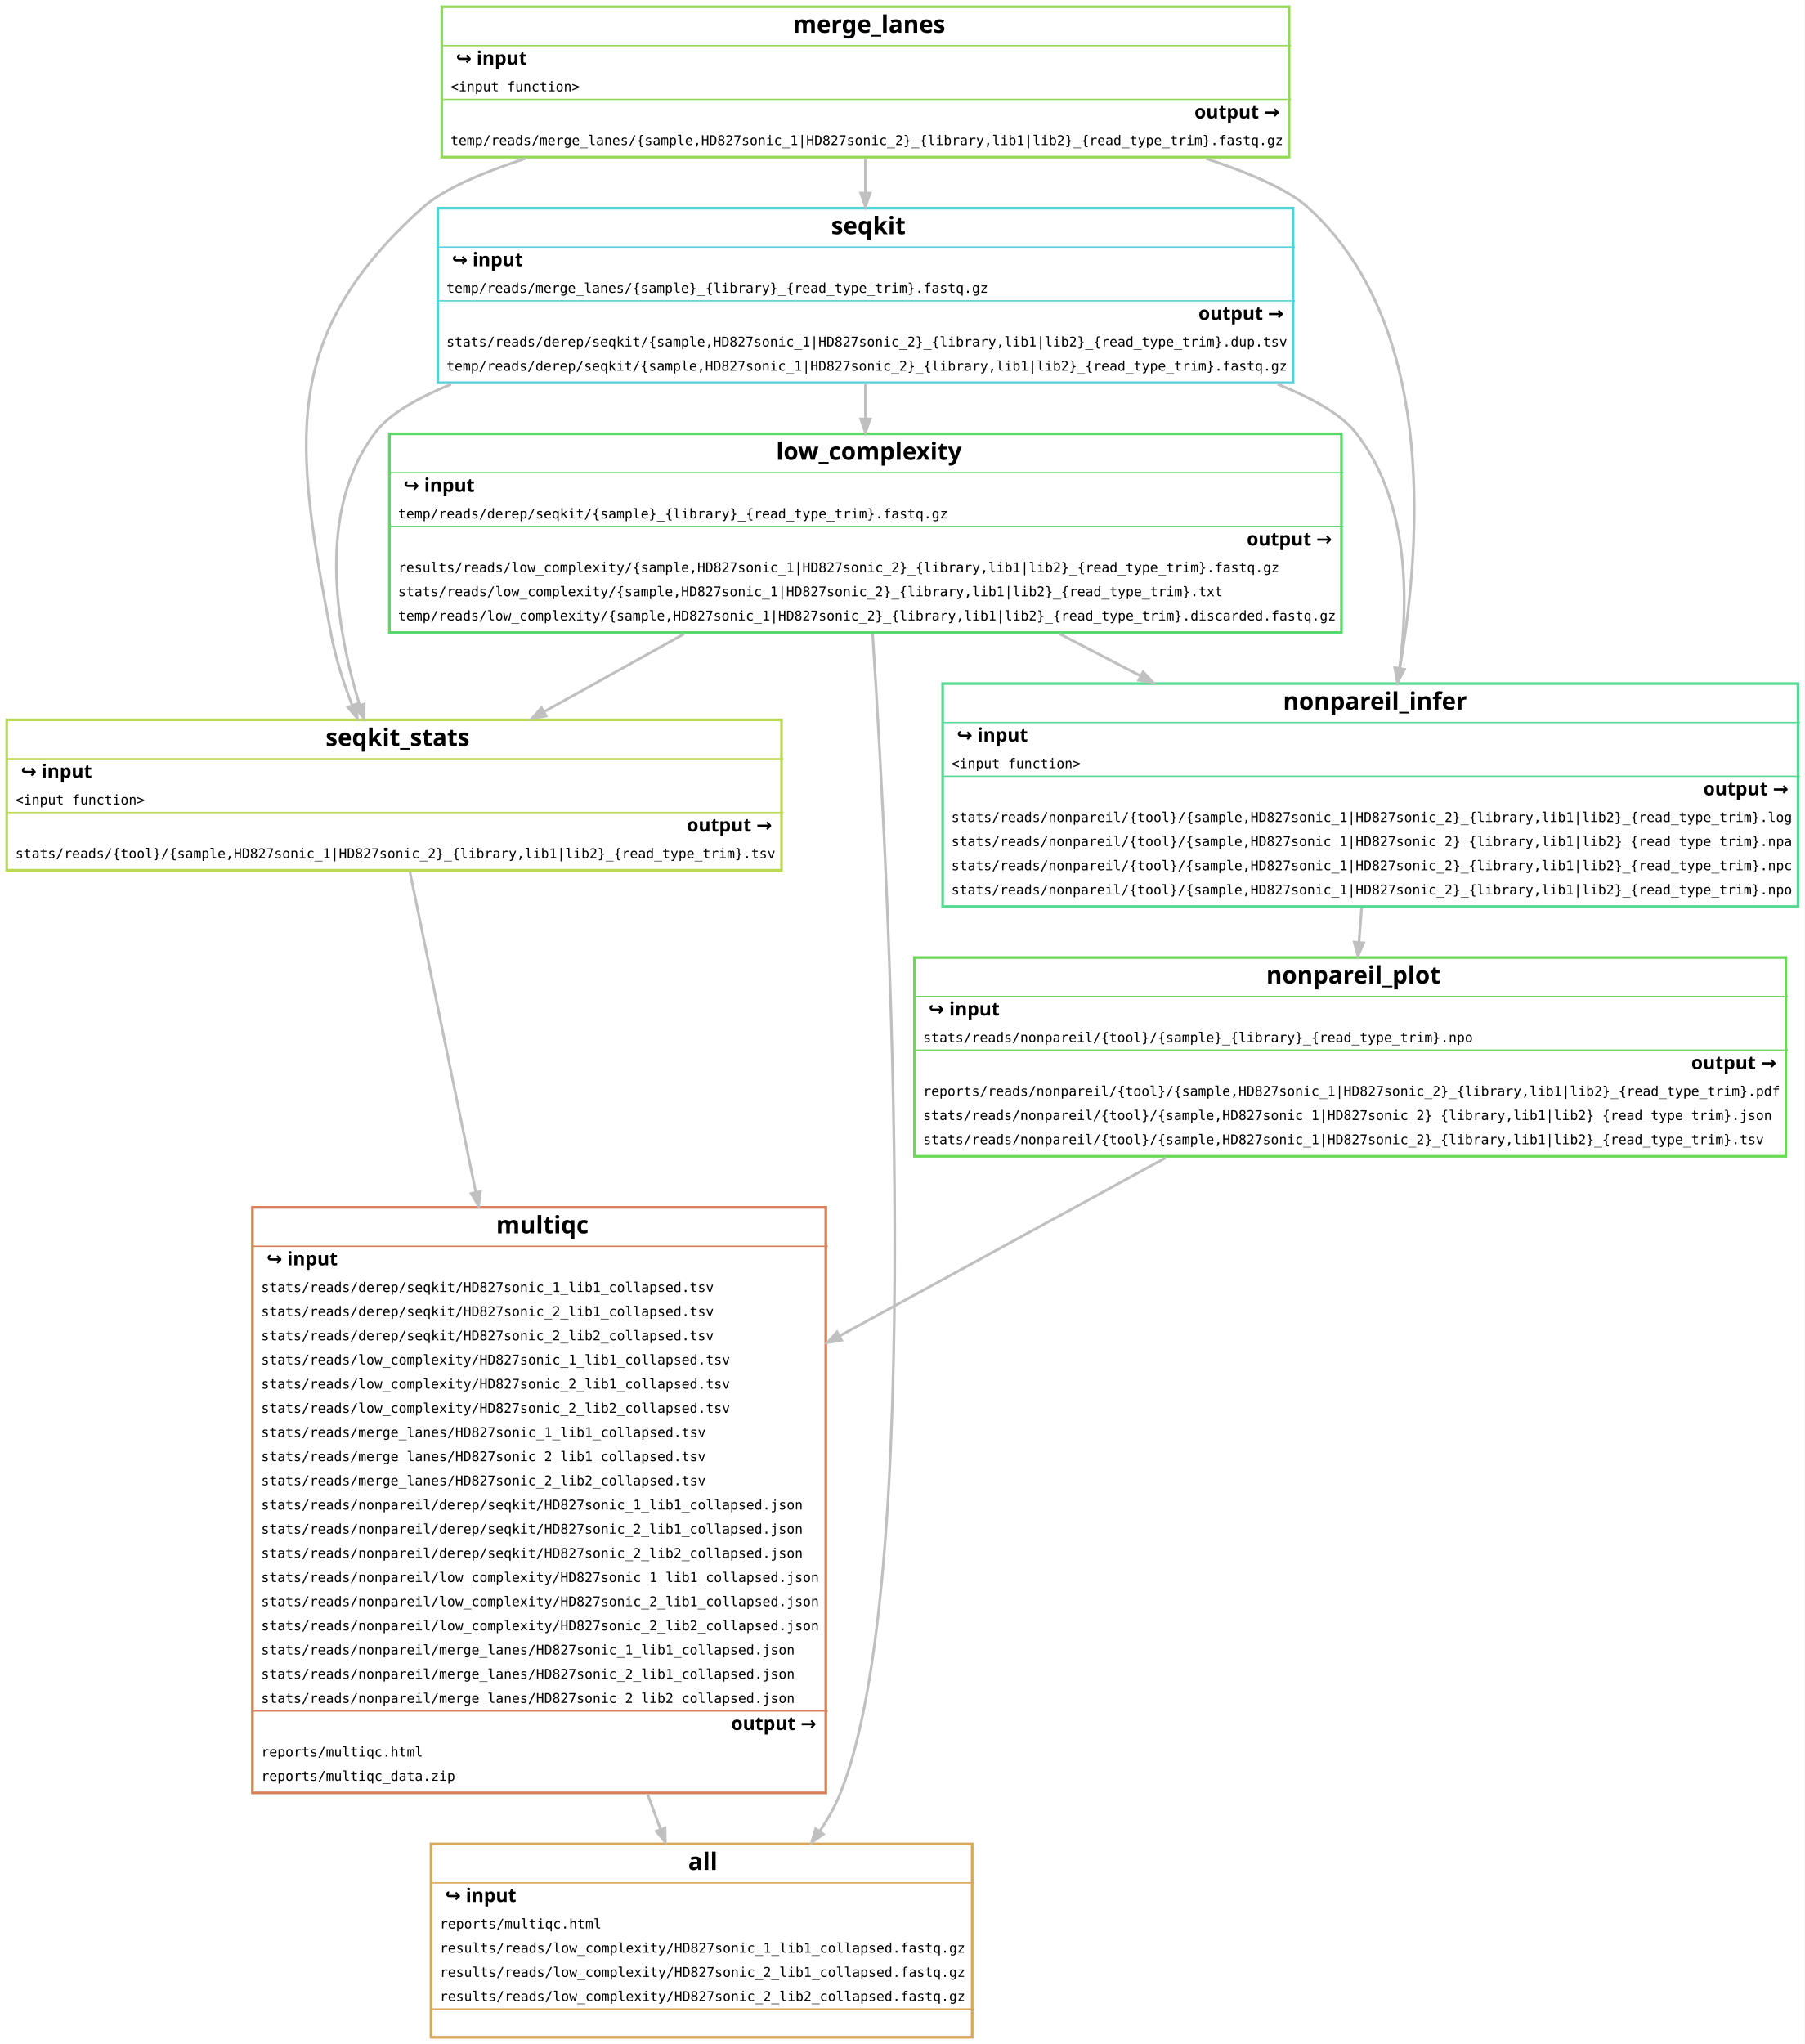
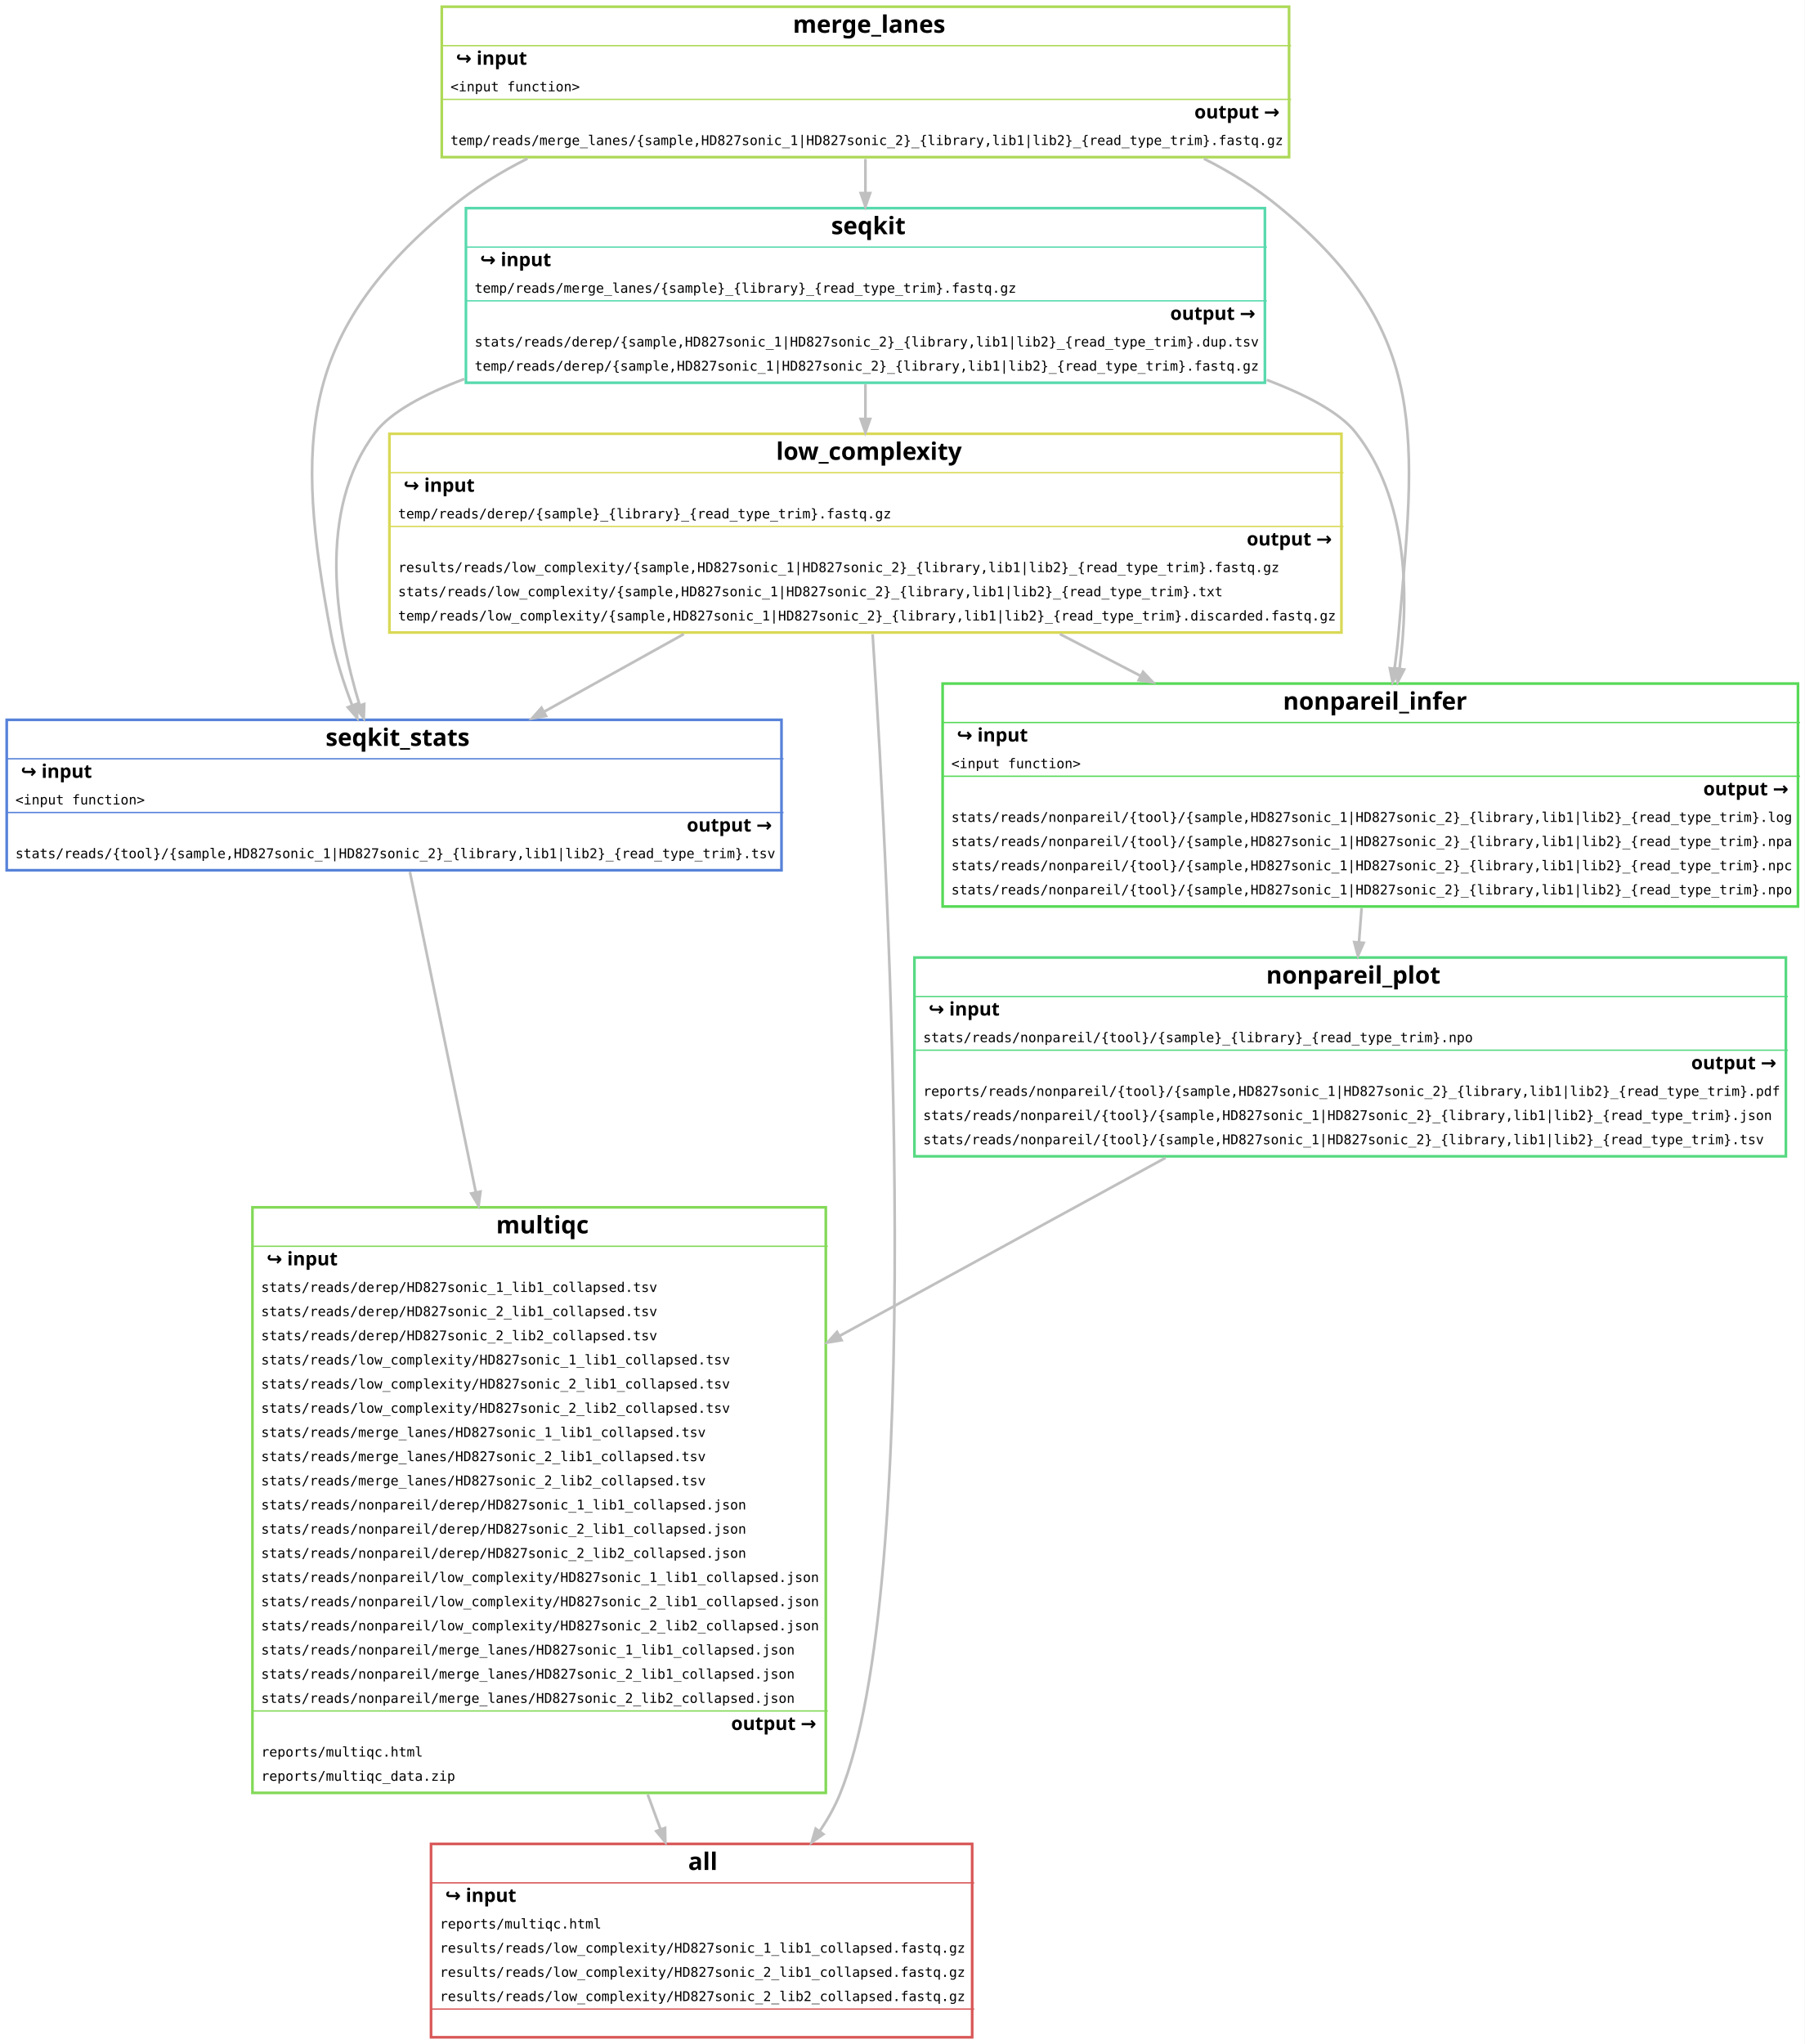
<svg xmlns="http://www.w3.org/2000/svg" width="1344pt" height="1522pt" viewBox="0.00 0.00 1344.00 1522.00">
  <g id="graph0" class="graph" transform="scale(1 1) rotate(0) translate(4 1518)">
    <polygon fill="#ffffff" stroke="transparent" points="-4,4 -4,-1518 1340,-1518 1340,4 -4,4" />
    <g id="node1" class="node">
      <text text-anchor="start" x="508.5" y="-125.6" font-family="sans" font-weight="bold" font-size="18.00" fill="#000000">all</text>
      <text text-anchor="start" x="323.5" y="-101.8" font-family="sans" font-size="10.00" fill="#000000"> </text>
      <text text-anchor="start" x="327.5" y="-101.8" font-family="sans" font-weight="bold" font-size="14.00" fill="#000000">↪ input</text>
      <text text-anchor="start" x="380.5" y="-101.8" font-family="sans" font-size="10.00" fill="#000000"> </text>
      <text text-anchor="start" x="323.5" y="-82" font-family="monospace" font-size="10.00" fill="#000000">reports/multiqc.html</text>
      <text text-anchor="start" x="323.5" y="-64" font-family="monospace" font-size="10.00" fill="#000000">results/reads/low_complexity/HD827sonic_1_lib1_collapsed.fastq.gz</text>
      <text text-anchor="start" x="323.5" y="-46" font-family="monospace" font-size="10.00" fill="#000000">results/reads/low_complexity/HD827sonic_2_lib1_collapsed.fastq.gz</text>
      <text text-anchor="start" x="323.5" y="-28" font-family="monospace" font-size="10.00" fill="#000000">results/reads/low_complexity/HD827sonic_2_lib2_collapsed.fastq.gz</text>
      <text text-anchor="start" x="707.5" y="-10" font-family="sans" font-size="10.00" fill="#000000">  </text>
-       <polygon fill="#d9a757" stroke="#d9a757" points="317.5,-116 317.5,-116 721.5,-116 721.5,-116 317.5,-116" />
-       <polygon fill="#d9a757" stroke="#d9a757" points="317.5,-22 317.5,-22 721.5,-22 721.5,-22 317.5,-22" />
-       <polygon fill="none" stroke="#d9a757" stroke-width="2" points="317,-1 317,-145 720,-145 720,-1 317,-1" />
+       <polygon fill="#d95757" stroke="#d95757" points="317.5,-116 317.5,-116 721.5,-116 721.5,-116 317.5,-116" />
+       <polygon fill="#d95757" stroke="#d95757" points="317.5,-22 317.5,-22 721.5,-22 721.5,-22 317.5,-22" />
+       <polygon fill="none" stroke="#d95757" stroke-width="2" points="317,-1 317,-145 720,-145 720,-1 317,-1" />
    </g>
    <g id="node2" class="node">
      <text text-anchor="start" x="365.5" y="-599.6" font-family="sans" font-weight="bold" font-size="18.00" fill="#000000">multiqc</text>
      <text text-anchor="start" x="190.5" y="-575.8" font-family="sans" font-size="10.00" fill="#000000"> </text>
      <text text-anchor="start" x="194.5" y="-575.8" font-family="sans" font-weight="bold" font-size="14.00" fill="#000000">↪ input</text>
      <text text-anchor="start" x="247.5" y="-575.8" font-family="sans" font-size="10.00" fill="#000000"> </text>
-       <text text-anchor="start" x="190.5" y="-556" font-family="monospace" font-size="10.00" fill="#000000">stats/reads/derep/seqkit/HD827sonic_1_lib1_collapsed.tsv</text>
-       <text text-anchor="start" x="190.5" y="-538" font-family="monospace" font-size="10.00" fill="#000000">stats/reads/derep/seqkit/HD827sonic_2_lib1_collapsed.tsv</text>
-       <text text-anchor="start" x="190.5" y="-520" font-family="monospace" font-size="10.00" fill="#000000">stats/reads/derep/seqkit/HD827sonic_2_lib2_collapsed.tsv</text>
+       <text text-anchor="start" x="190.5" y="-556" font-family="monospace" font-size="10.00" fill="#000000">stats/reads/derep/HD827sonic_1_lib1_collapsed.tsv</text>
+       <text text-anchor="start" x="190.5" y="-538" font-family="monospace" font-size="10.00" fill="#000000">stats/reads/derep/HD827sonic_2_lib1_collapsed.tsv</text>
+       <text text-anchor="start" x="190.5" y="-520" font-family="monospace" font-size="10.00" fill="#000000">stats/reads/derep/HD827sonic_2_lib2_collapsed.tsv</text>
      <text text-anchor="start" x="190.5" y="-502" font-family="monospace" font-size="10.00" fill="#000000">stats/reads/low_complexity/HD827sonic_1_lib1_collapsed.tsv</text>
      <text text-anchor="start" x="190.5" y="-484" font-family="monospace" font-size="10.00" fill="#000000">stats/reads/low_complexity/HD827sonic_2_lib1_collapsed.tsv</text>
      <text text-anchor="start" x="190.5" y="-466" font-family="monospace" font-size="10.00" fill="#000000">stats/reads/low_complexity/HD827sonic_2_lib2_collapsed.tsv</text>
      <text text-anchor="start" x="190.5" y="-448" font-family="monospace" font-size="10.00" fill="#000000">stats/reads/merge_lanes/HD827sonic_1_lib1_collapsed.tsv</text>
      <text text-anchor="start" x="190.5" y="-430" font-family="monospace" font-size="10.00" fill="#000000">stats/reads/merge_lanes/HD827sonic_2_lib1_collapsed.tsv</text>
      <text text-anchor="start" x="190.5" y="-412" font-family="monospace" font-size="10.00" fill="#000000">stats/reads/merge_lanes/HD827sonic_2_lib2_collapsed.tsv</text>
-       <text text-anchor="start" x="190.5" y="-394" font-family="monospace" font-size="10.00" fill="#000000">stats/reads/nonpareil/derep/seqkit/HD827sonic_1_lib1_collapsed.json</text>
-       <text text-anchor="start" x="190.5" y="-376" font-family="monospace" font-size="10.00" fill="#000000">stats/reads/nonpareil/derep/seqkit/HD827sonic_2_lib1_collapsed.json</text>
-       <text text-anchor="start" x="190.5" y="-358" font-family="monospace" font-size="10.00" fill="#000000">stats/reads/nonpareil/derep/seqkit/HD827sonic_2_lib2_collapsed.json</text>
+       <text text-anchor="start" x="190.5" y="-394" font-family="monospace" font-size="10.00" fill="#000000">stats/reads/nonpareil/derep/HD827sonic_1_lib1_collapsed.json</text>
+       <text text-anchor="start" x="190.5" y="-376" font-family="monospace" font-size="10.00" fill="#000000">stats/reads/nonpareil/derep/HD827sonic_2_lib1_collapsed.json</text>
+       <text text-anchor="start" x="190.5" y="-358" font-family="monospace" font-size="10.00" fill="#000000">stats/reads/nonpareil/derep/HD827sonic_2_lib2_collapsed.json</text>
      <text text-anchor="start" x="190.5" y="-340" font-family="monospace" font-size="10.00" fill="#000000">stats/reads/nonpareil/low_complexity/HD827sonic_1_lib1_collapsed.json</text>
      <text text-anchor="start" x="190.5" y="-322" font-family="monospace" font-size="10.00" fill="#000000">stats/reads/nonpareil/low_complexity/HD827sonic_2_lib1_collapsed.json</text>
      <text text-anchor="start" x="190.5" y="-304" font-family="monospace" font-size="10.00" fill="#000000">stats/reads/nonpareil/low_complexity/HD827sonic_2_lib2_collapsed.json</text>
      <text text-anchor="start" x="190.5" y="-286" font-family="monospace" font-size="10.00" fill="#000000">stats/reads/nonpareil/merge_lanes/HD827sonic_1_lib1_collapsed.json</text>
      <text text-anchor="start" x="190.5" y="-268" font-family="monospace" font-size="10.00" fill="#000000">stats/reads/nonpareil/merge_lanes/HD827sonic_2_lib1_collapsed.json</text>
      <text text-anchor="start" x="190.5" y="-250" font-family="monospace" font-size="10.00" fill="#000000">stats/reads/nonpareil/merge_lanes/HD827sonic_2_lib2_collapsed.json</text>
      <text text-anchor="start" x="536.5" y="-229.8" font-family="sans" font-size="10.00" fill="#000000"> </text>
      <text text-anchor="start" x="540.5" y="-229.8" font-family="sans" font-weight="bold" font-size="14.00" fill="#000000">output →</text>
      <text text-anchor="start" x="601.5" y="-229.8" font-family="sans" font-size="10.00" fill="#000000"> </text>
      <text text-anchor="start" x="190.5" y="-210" font-family="monospace" font-size="10.00" fill="#000000">reports/multiqc.html</text>
      <text text-anchor="start" x="190.5" y="-192" font-family="monospace" font-size="10.00" fill="#000000">reports/multiqc_data.zip</text>
-       <polygon fill="#d97f57" stroke="#d97f57" points="184.5,-590 184.5,-590 612.5,-590 612.5,-590 184.5,-590" />
-       <polygon fill="#d97f57" stroke="#d97f57" points="184.5,-244 184.5,-244 612.5,-244 612.5,-244 184.5,-244" />
-       <polygon fill="none" stroke="#d97f57" stroke-width="2" points="184,-183 184,-619 611,-619 611,-183 184,-183" />
+       <polygon fill="#82d957" stroke="#82d957" points="184.5,-590 184.5,-590 612.5,-590 612.5,-590 184.5,-590" />
+       <polygon fill="#82d957" stroke="#82d957" points="184.5,-244 184.5,-244 612.5,-244 612.5,-244 184.5,-244" />
+       <polygon fill="none" stroke="#82d957" stroke-width="2" points="184,-183 184,-619 611,-619 611,-183 184,-183" />
    </g>
-     <g id="edge1" class="edge">
+     <g id="edge2" class="edge">
      <path fill="none" stroke="#c0c0c0" stroke-width="2" d="M478.377,-181.764C481.668,-172.842 484.868,-164.167 487.932,-155.863" />
      <polygon fill="#c0c0c0" stroke="#c0c0c0" stroke-width="2" points="491.285,-156.886 491.462,-146.292 484.717,-154.463 491.285,-156.886" />
    </g>
    <g id="node3" class="node">
      <text text-anchor="start" x="238.5" y="-962.6" font-family="sans" font-weight="bold" font-size="18.00" fill="#000000">seqkit_stats</text>
      <text text-anchor="start" x="7.5" y="-938.8" font-family="sans" font-size="10.00" fill="#000000"> </text>
      <text text-anchor="start" x="11.5" y="-938.8" font-family="sans" font-weight="bold" font-size="14.00" fill="#000000">↪ input</text>
      <text text-anchor="start" x="64.5" y="-938.8" font-family="sans" font-size="10.00" fill="#000000"> </text>
      <text text-anchor="start" x="7.5" y="-919" font-family="monospace" font-size="10.00" fill="#000000">&lt;input function&gt;</text>
      <text text-anchor="start" x="503.5" y="-898.8" font-family="sans" font-size="10.00" fill="#000000"> </text>
      <text text-anchor="start" x="507.5" y="-898.8" font-family="sans" font-weight="bold" font-size="14.00" fill="#000000">output →</text>
      <text text-anchor="start" x="568.5" y="-898.8" font-family="sans" font-size="10.00" fill="#000000"> </text>
      <text text-anchor="start" x="7.5" y="-879" font-family="monospace" font-size="10.00" fill="#000000">stats/reads/{tool}/{sample,HD827sonic_1|HD827sonic_2}_{library,lib1|lib2}_{read_type_trim}.tsv</text>
-       <polygon fill="#bbd957" stroke="#bbd957" points="1.5,-953 1.5,-953 579.5,-953 579.5,-953 1.5,-953" />
-       <polygon fill="#bbd957" stroke="#bbd957" points="1.5,-913 1.5,-913 579.5,-913 579.5,-913 1.5,-913" />
-       <polygon fill="none" stroke="#bbd957" stroke-width="2" points="1,-870 1,-982 578,-982 578,-870 1,-870" />
+       <polygon fill="#5782d9" stroke="#5782d9" points="1.5,-953 1.5,-953 579.5,-953 579.5,-953 1.5,-953" />
+       <polygon fill="#5782d9" stroke="#5782d9" points="1.5,-913 1.5,-913 579.5,-913 579.5,-913 1.5,-913" />
+       <polygon fill="none" stroke="#5782d9" stroke-width="2" points="1,-870 1,-982 578,-982 578,-870 1,-870" />
    </g>
-     <g id="edge3" class="edge">
+     <g id="edge4" class="edge">
      <path fill="none" stroke="#c0c0c0" stroke-width="2" d="M301.264,-868.816C313.146,-811.053 332.283,-718.026 350.374,-630.085" />
      <polygon fill="#c0c0c0" stroke="#c0c0c0" stroke-width="2" points="353.817,-630.718 352.404,-620.218 346.961,-629.308 353.817,-630.718" />
    </g>
    <g id="node4" class="node">
      <text text-anchor="start" x="586.5" y="-1493.6" font-family="sans" font-weight="bold" font-size="18.00" fill="#000000">merge_lanes</text>
      <text text-anchor="start" x="331.5" y="-1469.8" font-family="sans" font-size="10.00" fill="#000000"> </text>
      <text text-anchor="start" x="335.5" y="-1469.8" font-family="sans" font-weight="bold" font-size="14.00" fill="#000000">↪ input</text>
      <text text-anchor="start" x="388.5" y="-1469.8" font-family="sans" font-size="10.00" fill="#000000"> </text>
      <text text-anchor="start" x="331.5" y="-1450" font-family="monospace" font-size="10.00" fill="#000000">&lt;input function&gt;</text>
      <text text-anchor="start" x="881.5" y="-1429.8" font-family="sans" font-size="10.00" fill="#000000"> </text>
      <text text-anchor="start" x="885.5" y="-1429.8" font-family="sans" font-weight="bold" font-size="14.00" fill="#000000">output →</text>
      <text text-anchor="start" x="946.5" y="-1429.8" font-family="sans" font-size="10.00" fill="#000000"> </text>
      <text text-anchor="start" x="331.5" y="-1410" font-family="monospace" font-size="10.00" fill="#000000">temp/reads/merge_lanes/{sample,HD827sonic_1|HD827sonic_2}_{library,lib1|lib2}_{read_type_trim}.fastq.gz</text>
-       <polygon fill="#93d957" stroke="#93d957" points="325.5,-1484 325.5,-1484 957.5,-1484 957.5,-1484 325.5,-1484" />
-       <polygon fill="#93d957" stroke="#93d957" points="325.5,-1444 325.5,-1444 957.5,-1444 957.5,-1444 325.5,-1444" />
-       <polygon fill="none" stroke="#93d957" stroke-width="2" points="325,-1401 325,-1513 956,-1513 956,-1401 325,-1401" />
+       <polygon fill="#add957" stroke="#add957" points="325.5,-1484 325.5,-1484 957.5,-1484 957.5,-1484 325.5,-1484" />
+       <polygon fill="#add957" stroke="#add957" points="325.5,-1444 325.5,-1444 957.5,-1444 957.5,-1444 325.5,-1444" />
+       <polygon fill="none" stroke="#add957" stroke-width="2" points="325,-1401 325,-1513 956,-1513 956,-1401 325,-1401" />
    </g>
-     <g id="edge7" class="edge">
-       <path fill="none" stroke="#c0c0c0" stroke-width="2" d="M387.22,-1399.995C353.542,-1388.871 325.731,-1376.692 311.5,-1364 203.566,-1267.741 215.663,-1188.11 242.5,-1046 245.863,-1028.192 251.803,-1009.639 258.353,-992.596" />
+     <g id="edge5" class="edge">
+       <path fill="none" stroke="#c0c0c0" stroke-width="2" d="M388.863,-1399.951C368.706,-1389.857 349.571,-1377.978 332.5,-1364 218.853,-1270.943 215.243,-1190.333 242.5,-1046 245.863,-1028.192 251.803,-1009.639 258.353,-992.596" />
      <polygon fill="#c0c0c0" stroke="#c0c0c0" stroke-width="2" points="261.608,-993.883 262.042,-983.297 255.101,-991.302 261.608,-993.883" />
    </g>
    <g id="node6" class="node">
      <text text-anchor="start" x="951.5" y="-989.6" font-family="sans" font-weight="bold" font-size="18.00" fill="#000000">nonpareil_infer</text>
      <text text-anchor="start" x="704.5" y="-965.8" font-family="sans" font-size="10.00" fill="#000000"> </text>
      <text text-anchor="start" x="708.5" y="-965.8" font-family="sans" font-weight="bold" font-size="14.00" fill="#000000">↪ input</text>
      <text text-anchor="start" x="761.5" y="-965.8" font-family="sans" font-size="10.00" fill="#000000"> </text>
      <text text-anchor="start" x="704.5" y="-946" font-family="monospace" font-size="10.00" fill="#000000">&lt;input function&gt;</text>
      <text text-anchor="start" x="1260.5" y="-925.8" font-family="sans" font-size="10.00" fill="#000000"> </text>
      <text text-anchor="start" x="1264.5" y="-925.8" font-family="sans" font-weight="bold" font-size="14.00" fill="#000000">output →</text>
      <text text-anchor="start" x="1325.5" y="-925.8" font-family="sans" font-size="10.00" fill="#000000"> </text>
      <text text-anchor="start" x="704.5" y="-906" font-family="monospace" font-size="10.00" fill="#000000">stats/reads/nonpareil/{tool}/{sample,HD827sonic_1|HD827sonic_2}_{library,lib1|lib2}_{read_type_trim}.log</text>
      <text text-anchor="start" x="704.5" y="-888" font-family="monospace" font-size="10.00" fill="#000000">stats/reads/nonpareil/{tool}/{sample,HD827sonic_1|HD827sonic_2}_{library,lib1|lib2}_{read_type_trim}.npa</text>
      <text text-anchor="start" x="704.5" y="-870" font-family="monospace" font-size="10.00" fill="#000000">stats/reads/nonpareil/{tool}/{sample,HD827sonic_1|HD827sonic_2}_{library,lib1|lib2}_{read_type_trim}.npc</text>
      <text text-anchor="start" x="704.5" y="-852" font-family="monospace" font-size="10.00" fill="#000000">stats/reads/nonpareil/{tool}/{sample,HD827sonic_1|HD827sonic_2}_{library,lib1|lib2}_{read_type_trim}.npo</text>
-       <polygon fill="#57d993" stroke="#57d993" points="698.5,-980 698.5,-980 1336.5,-980 1336.5,-980 698.5,-980" />
-       <polygon fill="#57d993" stroke="#57d993" points="698.5,-940 698.5,-940 1336.5,-940 1336.5,-940 698.5,-940" />
-       <polygon fill="none" stroke="#57d993" stroke-width="2" points="698,-843 698,-1009 1335,-1009 1335,-843 698,-843" />
+       <polygon fill="#57d957" stroke="#57d957" points="698.5,-980 698.5,-980 1336.5,-980 1336.5,-980 698.5,-980" />
+       <polygon fill="#57d957" stroke="#57d957" points="698.5,-940 698.5,-940 1336.5,-940 1336.5,-940 698.5,-940" />
+       <polygon fill="none" stroke="#57d957" stroke-width="2" points="698,-843 698,-1009 1335,-1009 1335,-843 698,-843" />
    </g>
-     <g id="edge11" class="edge">
-       <path fill="none" stroke="#c0c0c0" stroke-width="2" d="M894.227,-1399.926C927.723,-1388.83 955.357,-1376.678 969.5,-1364 1063.603,-1279.643 1055.803,-1121.69 1038.446,-1020.303" />
-       <polygon fill="#c0c0c0" stroke="#c0c0c0" stroke-width="2" points="1041.877,-1019.602 1036.684,-1010.367 1034.984,-1020.824 1041.877,-1019.602" />
+     <g id="edge9" class="edge">
+       <path fill="none" stroke="#c0c0c0" stroke-width="2" d="M892.589,-1399.843C912.591,-1389.773 931.57,-1377.929 948.5,-1364 1061.838,-1270.756 1050.197,-1192.214 1037.5,-1046 1036.762,-1037.503 1035.736,-1028.706 1034.53,-1019.914" />
+       <polygon fill="#c0c0c0" stroke="#c0c0c0" stroke-width="2" points="1037.992,-1019.402 1033.098,-1010.005 1031.064,-1020.403 1037.992,-1019.402" />
    </g>
    <g id="node7" class="node">
      <text text-anchor="start" x="615" y="-1343.6" font-family="sans" font-weight="bold" font-size="18.00" fill="#000000">seqkit</text>
-       <text text-anchor="start" x="328.5" y="-1319.8" font-family="sans" font-size="10.00" fill="#000000"> </text>
-       <text text-anchor="start" x="332.5" y="-1319.8" font-family="sans" font-weight="bold" font-size="14.00" fill="#000000">↪ input</text>
-       <text text-anchor="start" x="385.5" y="-1319.8" font-family="sans" font-size="10.00" fill="#000000"> </text>
-       <text text-anchor="start" x="328.5" y="-1300" font-family="monospace" font-size="10.00" fill="#000000">temp/reads/merge_lanes/{sample}_{library}_{read_type_trim}.fastq.gz</text>
-       <text text-anchor="start" x="884.5" y="-1279.8" font-family="sans" font-size="10.00" fill="#000000"> </text>
-       <text text-anchor="start" x="888.5" y="-1279.8" font-family="sans" font-weight="bold" font-size="14.00" fill="#000000">output →</text>
-       <text text-anchor="start" x="949.5" y="-1279.8" font-family="sans" font-size="10.00" fill="#000000"> </text>
-       <text text-anchor="start" x="328.5" y="-1260" font-family="monospace" font-size="10.00" fill="#000000">stats/reads/derep/seqkit/{sample,HD827sonic_1|HD827sonic_2}_{library,lib1|lib2}_{read_type_trim}.dup.tsv</text>
-       <text text-anchor="start" x="328.5" y="-1242" font-family="monospace" font-size="10.00" fill="#000000">temp/reads/derep/seqkit/{sample,HD827sonic_1|HD827sonic_2}_{library,lib1|lib2}_{read_type_trim}.fastq.gz</text>
-       <polygon fill="#57cfd9" stroke="#57cfd9" points="322.5,-1334 322.5,-1334 960.5,-1334 960.5,-1334 322.5,-1334" />
-       <polygon fill="#57cfd9" stroke="#57cfd9" points="322.5,-1294 322.5,-1294 960.5,-1294 960.5,-1294 322.5,-1294" />
-       <polygon fill="none" stroke="#57cfd9" stroke-width="2" points="322,-1233 322,-1363 959,-1363 959,-1233 322,-1233" />
+       <text text-anchor="start" x="349.5" y="-1319.8" font-family="sans" font-size="10.00" fill="#000000"> </text>
+       <text text-anchor="start" x="353.5" y="-1319.8" font-family="sans" font-weight="bold" font-size="14.00" fill="#000000">↪ input</text>
+       <text text-anchor="start" x="406.5" y="-1319.8" font-family="sans" font-size="10.00" fill="#000000"> </text>
+       <text text-anchor="start" x="349.5" y="-1300" font-family="monospace" font-size="10.00" fill="#000000">temp/reads/merge_lanes/{sample}_{library}_{read_type_trim}.fastq.gz</text>
+       <text text-anchor="start" x="863.5" y="-1279.8" font-family="sans" font-size="10.00" fill="#000000"> </text>
+       <text text-anchor="start" x="867.5" y="-1279.8" font-family="sans" font-weight="bold" font-size="14.00" fill="#000000">output →</text>
+       <text text-anchor="start" x="928.5" y="-1279.8" font-family="sans" font-size="10.00" fill="#000000"> </text>
+       <text text-anchor="start" x="349.5" y="-1260" font-family="monospace" font-size="10.00" fill="#000000">stats/reads/derep/{sample,HD827sonic_1|HD827sonic_2}_{library,lib1|lib2}_{read_type_trim}.dup.tsv</text>
+       <text text-anchor="start" x="349.5" y="-1242" font-family="monospace" font-size="10.00" fill="#000000">temp/reads/derep/{sample,HD827sonic_1|HD827sonic_2}_{library,lib1|lib2}_{read_type_trim}.fastq.gz</text>
+       <polygon fill="#57d9ad" stroke="#57d9ad" points="343.5,-1334 343.5,-1334 939.5,-1334 939.5,-1334 343.5,-1334" />
+       <polygon fill="#57d9ad" stroke="#57d9ad" points="343.5,-1294 343.5,-1294 939.5,-1294 939.5,-1294 343.5,-1294" />
+       <polygon fill="none" stroke="#57d9ad" stroke-width="2" points="343,-1233 343,-1363 938,-1363 938,-1233 343,-1233" />
    </g>
    <g id="edge12" class="edge">
      <path fill="none" stroke="#c0c0c0" stroke-width="2" d="M640.5,-1399.597C640.5,-1391.439 640.5,-1382.944 640.5,-1374.495" />
      <polygon fill="#c0c0c0" stroke="#c0c0c0" stroke-width="2" points="644,-1374.236 640.5,-1364.236 637,-1374.236 644,-1374.236" />
    </g>
    <g id="node5" class="node">
      <text text-anchor="start" x="939" y="-785.6" font-family="sans" font-weight="bold" font-size="18.00" fill="#000000">nonpareil_plot</text>
      <text text-anchor="start" x="683.5" y="-761.8" font-family="sans" font-size="10.00" fill="#000000"> </text>
      <text text-anchor="start" x="687.5" y="-761.8" font-family="sans" font-weight="bold" font-size="14.00" fill="#000000">↪ input</text>
      <text text-anchor="start" x="740.5" y="-761.8" font-family="sans" font-size="10.00" fill="#000000"> </text>
      <text text-anchor="start" x="683.5" y="-742" font-family="monospace" font-size="10.00" fill="#000000">stats/reads/nonpareil/{tool}/{sample}_{library}_{read_type_trim}.npo</text>
      <text text-anchor="start" x="1251.5" y="-721.8" font-family="sans" font-size="10.00" fill="#000000"> </text>
      <text text-anchor="start" x="1255.5" y="-721.8" font-family="sans" font-weight="bold" font-size="14.00" fill="#000000">output →</text>
      <text text-anchor="start" x="1316.5" y="-721.8" font-family="sans" font-size="10.00" fill="#000000"> </text>
      <text text-anchor="start" x="683.5" y="-702" font-family="monospace" font-size="10.00" fill="#000000">reports/reads/nonpareil/{tool}/{sample,HD827sonic_1|HD827sonic_2}_{library,lib1|lib2}_{read_type_trim}.pdf</text>
      <text text-anchor="start" x="683.5" y="-684" font-family="monospace" font-size="10.00" fill="#000000">stats/reads/nonpareil/{tool}/{sample,HD827sonic_1|HD827sonic_2}_{library,lib1|lib2}_{read_type_trim}.json</text>
      <text text-anchor="start" x="683.5" y="-666" font-family="monospace" font-size="10.00" fill="#000000">stats/reads/nonpareil/{tool}/{sample,HD827sonic_1|HD827sonic_2}_{library,lib1|lib2}_{read_type_trim}.tsv</text>
-       <polygon fill="#6bd957" stroke="#6bd957" points="677.5,-776 677.5,-776 1327.5,-776 1327.5,-776 677.5,-776" />
-       <polygon fill="#6bd957" stroke="#6bd957" points="677.5,-736 677.5,-736 1327.5,-736 1327.5,-736 677.5,-736" />
-       <polygon fill="none" stroke="#6bd957" stroke-width="2" points="677,-657 677,-805 1326,-805 1326,-657 677,-657" />
+       <polygon fill="#57d982" stroke="#57d982" points="677.5,-776 677.5,-776 1327.5,-776 1327.5,-776 677.5,-776" />
+       <polygon fill="#57d982" stroke="#57d982" points="677.5,-736 677.5,-736 1327.5,-736 1327.5,-736 677.5,-736" />
+       <polygon fill="none" stroke="#57d982" stroke-width="2" points="677,-657 677,-805 1326,-805 1326,-657 677,-657" />
    </g>
-     <g id="edge4" class="edge">
+     <g id="edge3" class="edge">
      <path fill="none" stroke="#c0c0c0" stroke-width="2" d="M864.065,-655.912C792.272,-616.686 702.615,-567.702 621.134,-523.184" />
      <polygon fill="#c0c0c0" stroke="#c0c0c0" stroke-width="2" points="622.715,-520.06 612.261,-518.337 619.359,-526.203 622.715,-520.06" />
    </g>
    <g id="edge8" class="edge">
      <path fill="none" stroke="#c0c0c0" stroke-width="2" d="M1010.03,-841.888C1009.381,-833.46 1008.723,-824.896 1008.073,-816.455" />
      <polygon fill="#c0c0c0" stroke="#c0c0c0" stroke-width="2" points="1011.544,-815.939 1007.287,-806.237 1004.565,-816.476 1011.544,-815.939" />
    </g>
-     <g id="edge5" class="edge">
-       <path fill="none" stroke="#c0c0c0" stroke-width="2" d="M331.921,-1231.925C305.827,-1221.216 285.543,-1209.234 275.5,-1196 231.756,-1138.356 245.776,-1052.22 263.852,-992.816" />
+     <g id="edge7" class="edge">
+       <path fill="none" stroke="#c0c0c0" stroke-width="2" d="M341.868,-1235.843C311.005,-1224.163 286.786,-1210.872 275.5,-1196 231.756,-1138.356 245.776,-1052.22 263.852,-992.816" />
      <polygon fill="#c0c0c0" stroke="#c0c0c0" stroke-width="2" points="267.229,-993.742 266.899,-983.152 260.553,-991.637 267.229,-993.742" />
    </g>
-     <g id="edge9" class="edge">
-       <path fill="none" stroke="#c0c0c0" stroke-width="2" d="M947.392,-1231.998C974.134,-1221.236 995.037,-1209.22 1005.5,-1196 1044.021,-1147.329 1045.663,-1076.849 1038.257,-1020.102" />
+     <g id="edge11" class="edge">
+       <path fill="none" stroke="#c0c0c0" stroke-width="2" d="M939.402,-1235.112C969.956,-1223.569 994.016,-1210.51 1005.5,-1196 1044.021,-1147.329 1045.663,-1076.849 1038.257,-1020.102" />
      <polygon fill="#c0c0c0" stroke="#c0c0c0" stroke-width="2" points="1041.699,-1019.447 1036.831,-1010.037 1034.768,-1020.429 1041.699,-1019.447" />
    </g>
    <g id="node8" class="node">
      <text text-anchor="start" x="574" y="-1175.6" font-family="sans" font-weight="bold" font-size="18.00" fill="#000000">low_complexity</text>
      <text text-anchor="start" x="292.5" y="-1151.8" font-family="sans" font-size="10.00" fill="#000000"> </text>
      <text text-anchor="start" x="296.5" y="-1151.8" font-family="sans" font-weight="bold" font-size="14.00" fill="#000000">↪ input</text>
      <text text-anchor="start" x="349.5" y="-1151.8" font-family="sans" font-size="10.00" fill="#000000"> </text>
-       <text text-anchor="start" x="292.5" y="-1132" font-family="monospace" font-size="10.00" fill="#000000">temp/reads/derep/seqkit/{sample}_{library}_{read_type_trim}.fastq.gz</text>
+       <text text-anchor="start" x="292.5" y="-1132" font-family="monospace" font-size="10.00" fill="#000000">temp/reads/derep/{sample}_{library}_{read_type_trim}.fastq.gz</text>
      <text text-anchor="start" x="920.5" y="-1111.8" font-family="sans" font-size="10.00" fill="#000000"> </text>
      <text text-anchor="start" x="924.5" y="-1111.8" font-family="sans" font-weight="bold" font-size="14.00" fill="#000000">output →</text>
      <text text-anchor="start" x="985.5" y="-1111.8" font-family="sans" font-size="10.00" fill="#000000"> </text>
      <text text-anchor="start" x="292.5" y="-1092" font-family="monospace" font-size="10.00" fill="#000000">results/reads/low_complexity/{sample,HD827sonic_1|HD827sonic_2}_{library,lib1|lib2}_{read_type_trim}.fastq.gz</text>
      <text text-anchor="start" x="292.5" y="-1074" font-family="monospace" font-size="10.00" fill="#000000">stats/reads/low_complexity/{sample,HD827sonic_1|HD827sonic_2}_{library,lib1|lib2}_{read_type_trim}.txt</text>
      <text text-anchor="start" x="292.5" y="-1056" font-family="monospace" font-size="10.00" fill="#000000">temp/reads/low_complexity/{sample,HD827sonic_1|HD827sonic_2}_{library,lib1|lib2}_{read_type_trim}.discarded.fastq.gz</text>
-       <polygon fill="#57d96b" stroke="#57d96b" points="286.5,-1166 286.5,-1166 996.5,-1166 996.5,-1166 286.5,-1166" />
-       <polygon fill="#57d96b" stroke="#57d96b" points="286.5,-1126 286.5,-1126 996.5,-1126 996.5,-1126 286.5,-1126" />
-       <polygon fill="none" stroke="#57d96b" stroke-width="2" points="286,-1047 286,-1195 995,-1195 995,-1047 286,-1047" />
+       <polygon fill="#d9d957" stroke="#d9d957" points="286.5,-1166 286.5,-1166 996.5,-1166 996.5,-1166 286.5,-1166" />
+       <polygon fill="#d9d957" stroke="#d9d957" points="286.5,-1126 286.5,-1126 996.5,-1126 996.5,-1126 286.5,-1126" />
+       <polygon fill="none" stroke="#d9d957" stroke-width="2" points="286,-1047 286,-1195 995,-1195 995,-1047 286,-1047" />
    </g>
    <g id="edge13" class="edge">
      <path fill="none" stroke="#c0c0c0" stroke-width="2" d="M640.5,-1231.84C640.5,-1223.441 640.5,-1214.756 640.5,-1206.113" />
      <polygon fill="#c0c0c0" stroke="#c0c0c0" stroke-width="2" points="644,-1206.007 640.5,-1196.007 637,-1206.007 644,-1206.007" />
    </g>
-     <g id="edge2" class="edge">
+     <g id="edge1" class="edge">
      <path fill="none" stroke="#c0c0c0" stroke-width="2" d="M645.869,-1045.672C658.632,-851.357 685.183,-337.514 621.5,-182 617.575,-172.414 612.382,-163.175 606.41,-154.407" />
      <polygon fill="#c0c0c0" stroke="#c0c0c0" stroke-width="2" points="609.146,-152.217 600.462,-146.148 603.466,-156.308 609.146,-152.217" />
    </g>
    <g id="edge6" class="edge">
      <path fill="none" stroke="#c0c0c0" stroke-width="2" d="M505.296,-1045.887C470.815,-1026.731 434.141,-1006.356 400.996,-987.942" />
      <polygon fill="#c0c0c0" stroke="#c0c0c0" stroke-width="2" points="402.64,-984.852 392.199,-983.055 399.24,-990.971 402.64,-984.852" />
    </g>
    <g id="edge10" class="edge">
      <path fill="none" stroke="#c0c0c0" stroke-width="2" d="M785.334,-1045.887C805.066,-1035.653 825.47,-1025.071 845.61,-1014.627" />
      <polygon fill="#c0c0c0" stroke="#c0c0c0" stroke-width="2" points="847.264,-1017.711 854.53,-1010 844.041,-1011.497 847.264,-1017.711" />
    </g>
  </g>
</svg>
